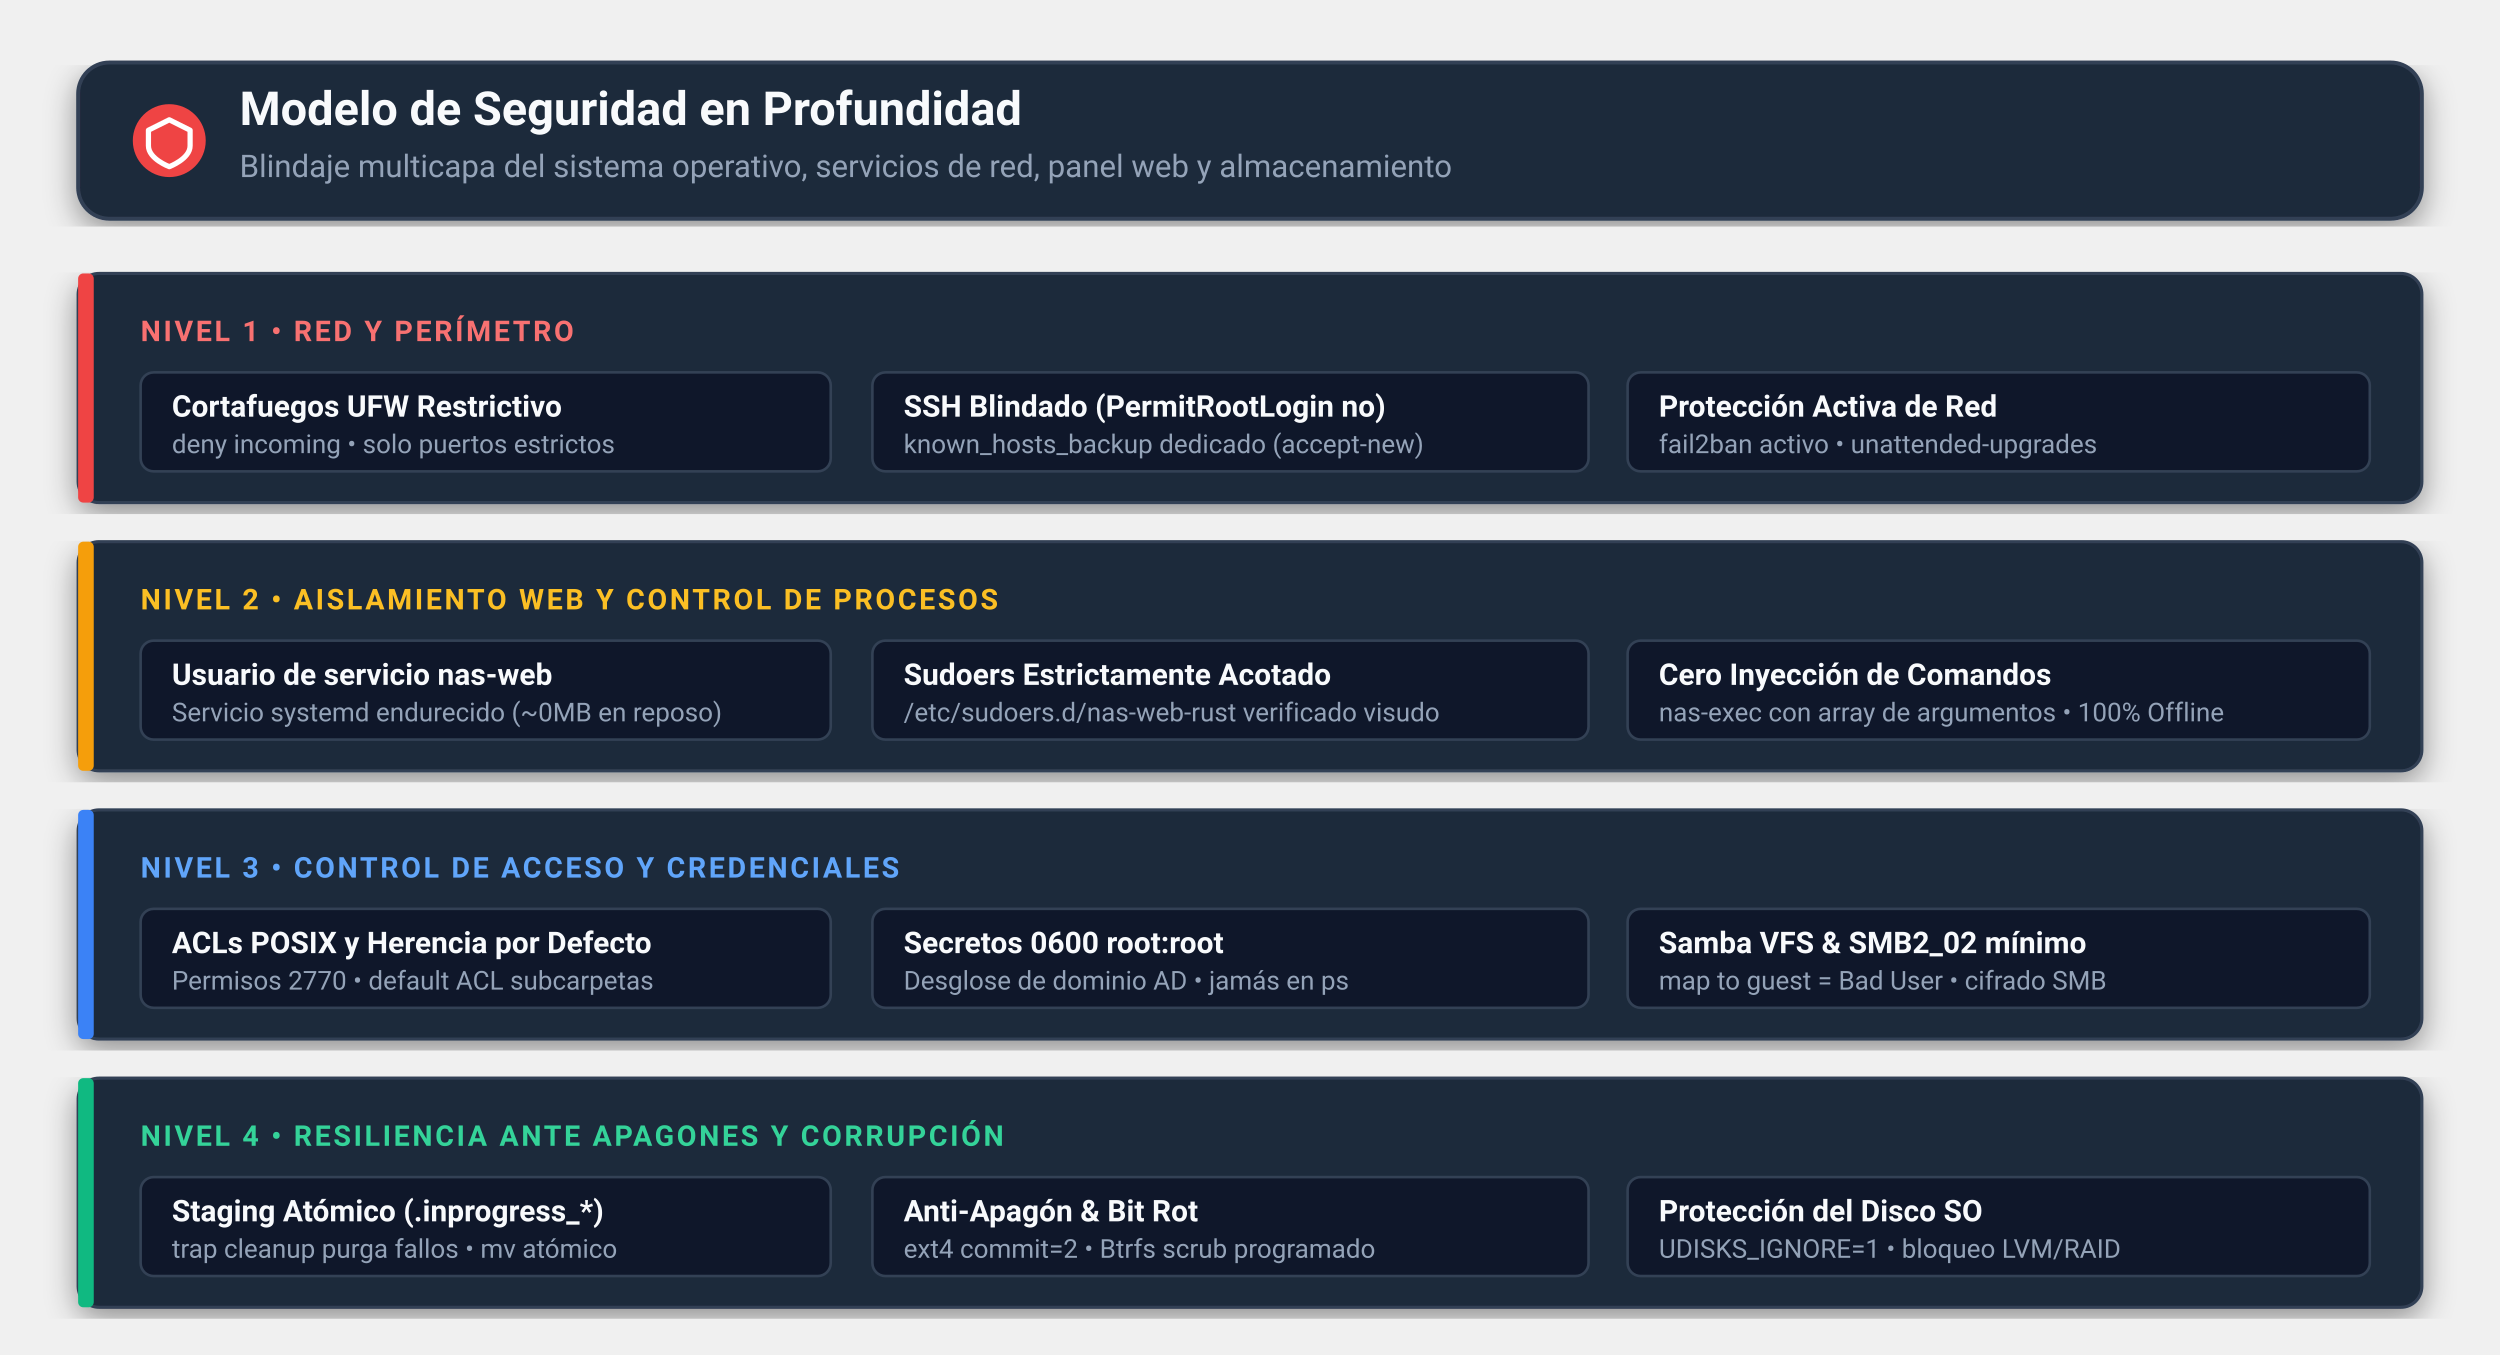
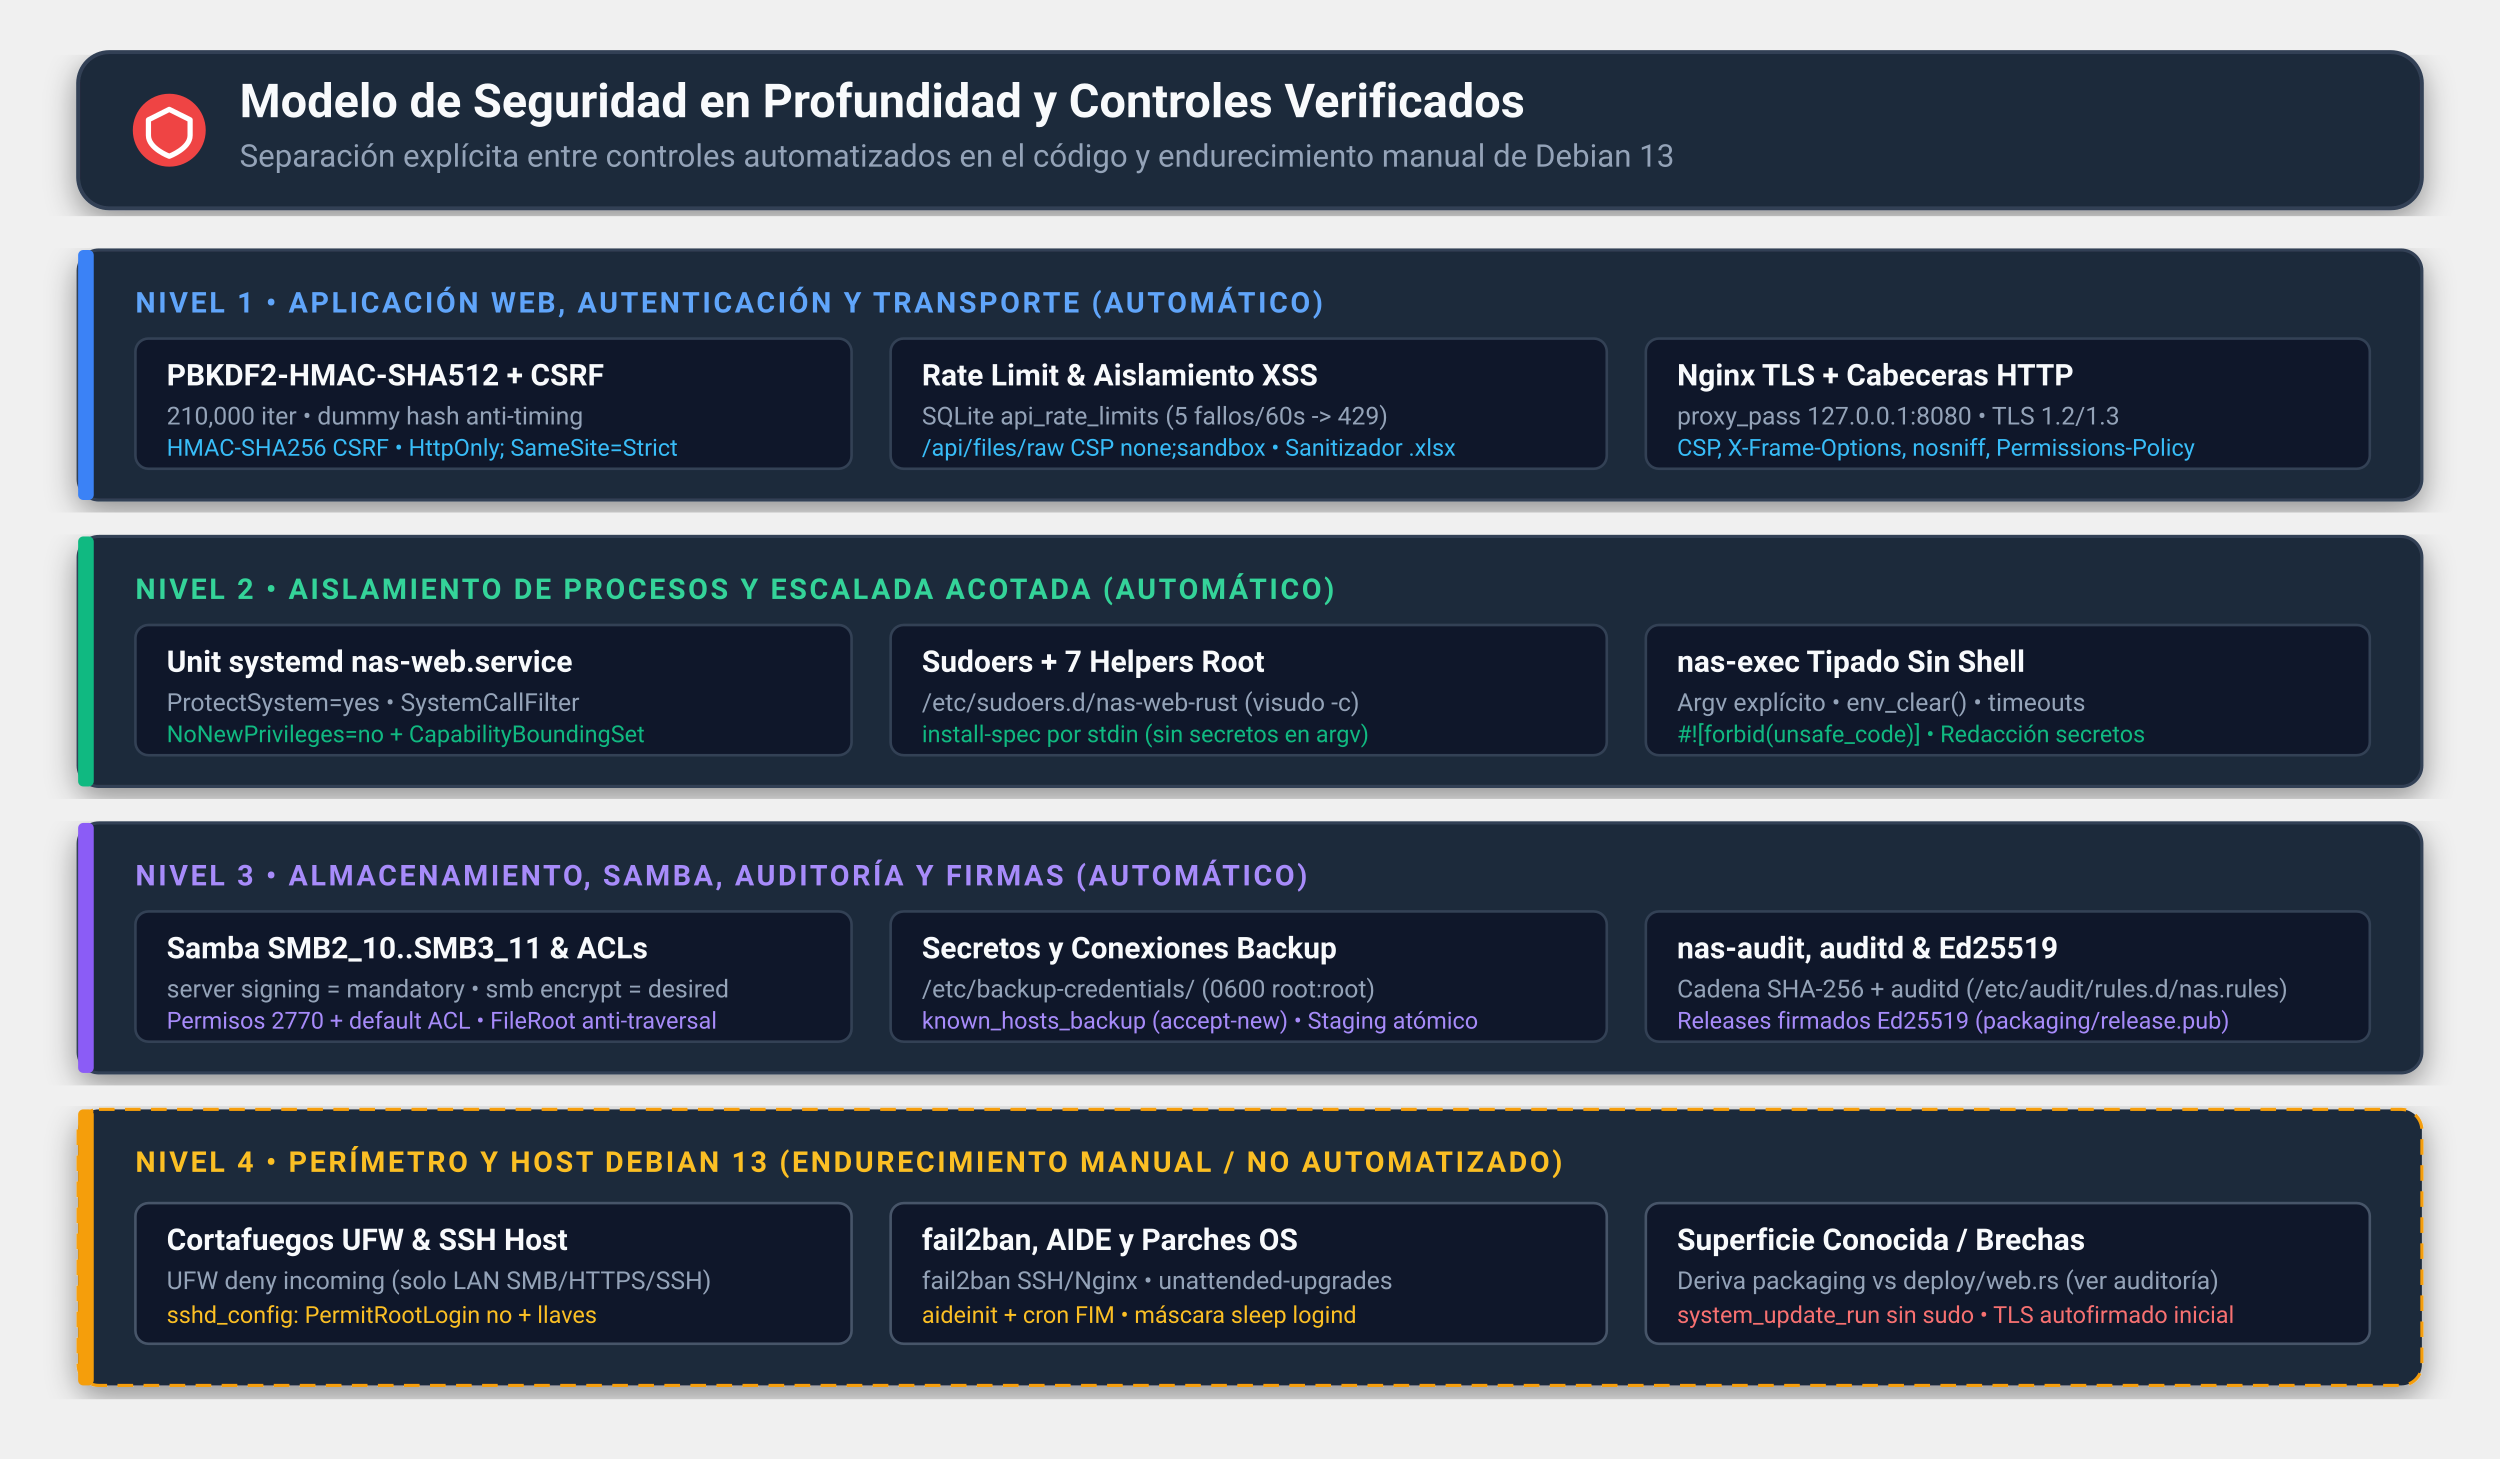
- <svg xmlns="http://www.w3.org/2000/svg" viewBox="0 0 960 520" width="100%" height="100%" style="background:#0f172a; font-family:system-ui, -apple-system, 'Segoe UI', Roboto, Helvetica, Arial, sans-serif;">
+ <svg xmlns="http://www.w3.org/2000/svg" viewBox="0 0 960 560" width="100%" height="100%" style="background:#0f172a; font-family:system-ui, -apple-system, 'Segoe UI', Roboto, Helvetica, Arial, sans-serif;">
  <defs>
-     <linearGradient id="sec-red" x1="0%" y1="0%" x2="100%" y2="0%">
-       <stop offset="0%" stop-color="#ef4444" />
-       <stop offset="100%" stop-color="#f87171" />
-     </linearGradient>
-     <linearGradient id="sec-green" x1="0%" y1="0%" x2="100%" y2="0%">
-       <stop offset="0%" stop-color="#10b981" />
-       <stop offset="100%" stop-color="#34d399" />
-     </linearGradient>
    <filter id="shadow" x="-5%" y="-5%" width="110%" height="110%">
      <feDropShadow dx="0" dy="4" stdDeviation="6" flood-color="#000000" flood-opacity="0.4" />
    </filter>
  </defs>
-   <rect x="30" y="24" width="900" height="60" rx="12" fill="#1e293b" stroke="#334155" stroke-width="1.5" filter="url(#shadow)" />
-   <circle cx="65" cy="54" r="14" fill="#ef4444" />
-   <path d="M65 46 L73 50 L73 56 C73 61 65 64 65 64 C65 64 57 61 57 56 L57 50 Z" fill="none" stroke="#ffffff" stroke-width="2" stroke-linejoin="round" />
-   <text x="92" y="48" fill="#f8fafc" font-size="18" font-weight="700">Modelo de Seguridad en Profundidad</text>
-   <text x="92" y="68" fill="#94a3b8" font-size="12">Blindaje multicapa del sistema operativo, servicios de red, panel web y almacenamiento</text>
-   <g transform="translate(30, 105)">
-     <rect width="900" height="88" rx="8" fill="#1e293b" stroke="#334155" stroke-width="1.2" filter="url(#shadow)" />
-     <rect x="0" y="0" width="6" height="88" rx="2" fill="#ef4444" />
-     <text x="24" y="26" fill="#f87171" font-size="11" font-weight="700" letter-spacing="1">NIVEL 1 • RED Y PERÍMETRO</text>
-     <rect x="24" y="38" width="265" height="38" rx="5" fill="#0f172a" stroke="#334155" stroke-width="1" />
-     <text x="36" y="55" fill="#f8fafc" font-size="11.5" font-weight="600">Cortafuegos UFW Restrictivo</text>
-     <text x="36" y="69" fill="#94a3b8" font-size="10">deny incoming • solo puertos estrictos</text>
-     <rect x="305" y="38" width="275" height="38" rx="5" fill="#0f172a" stroke="#334155" stroke-width="1" />
-     <text x="317" y="55" fill="#f8fafc" font-size="11.5" font-weight="600">SSH Blindado (PermitRootLogin no)</text>
-     <text x="317" y="69" fill="#94a3b8" font-size="10">known_hosts_backup dedicado (accept-new)</text>
-     <rect x="595" y="38" width="285" height="38" rx="5" fill="#0f172a" stroke="#334155" stroke-width="1" />
-     <text x="607" y="55" fill="#f8fafc" font-size="11.5" font-weight="600">Protección Activa de Red</text>
-     <text x="607" y="69" fill="#94a3b8" font-size="10">fail2ban activo • unattended-upgrades</text>
+   <rect x="30" y="20" width="900" height="60" rx="12" fill="#1e293b" stroke="#334155" stroke-width="1.5" filter="url(#shadow)" />
+   <circle cx="65" cy="50" r="14" fill="#ef4444" />
+   <path d="M65 42 L73 46 L73 52 C73 57 65 60 65 60 C65 60 57 57 57 52 L57 46 Z" fill="none" stroke="#ffffff" stroke-width="2" stroke-linejoin="round" />
+   <text x="92" y="45" fill="#f8fafc" font-size="18" font-weight="700">Modelo de Seguridad en Profundidad y Controles Verificados</text>
+   <text x="92" y="64" fill="#94a3b8" font-size="12">Separación explícita entre controles automatizados en el código y endurecimiento manual de Debian 13</text>
+   <g transform="translate(30, 96)">
+     <rect width="900" height="96" rx="8" fill="#1e293b" stroke="#334155" stroke-width="1.2" filter="url(#shadow)" />
+     <rect x="0" y="0" width="6" height="96" rx="2" fill="#3b82f6" />
+     <text x="22" y="24" fill="#60a5fa" font-size="11" font-weight="700" letter-spacing="1">NIVEL 1 • APLICACIÓN WEB, AUTENTICACIÓN Y TRANSPORTE (AUTOMÁTICO)</text>
+     <rect x="22" y="34" width="275" height="50" rx="5" fill="#0f172a" stroke="#334155" stroke-width="1" />
+     <text x="34" y="52" fill="#f8fafc" font-size="11.5" font-weight="600">PBKDF2-HMAC-SHA512 + CSRF</text>
+     <text x="34" y="67" fill="#94a3b8" font-size="9.5">210,000 iter • dummy hash anti-timing</text>
+     <text x="34" y="79" fill="#38bdf8" font-size="9">HMAC-SHA256 CSRF • HttpOnly; SameSite=Strict</text>
+     <rect x="312" y="34" width="275" height="50" rx="5" fill="#0f172a" stroke="#334155" stroke-width="1" />
+     <text x="324" y="52" fill="#f8fafc" font-size="11.5" font-weight="600">Rate Limit &amp; Aislamiento XSS</text>
+     <text x="324" y="67" fill="#94a3b8" font-size="9.5">SQLite api_rate_limits (5 fallos/60s -&gt; 429)</text>
+     <text x="324" y="79" fill="#38bdf8" font-size="9">/api/files/raw CSP none;sandbox • Sanitizador .xlsx</text>
+     <rect x="602" y="34" width="278" height="50" rx="5" fill="#0f172a" stroke="#334155" stroke-width="1" />
+     <text x="614" y="52" fill="#f8fafc" font-size="11.5" font-weight="600">Nginx TLS + Cabeceras HTTP</text>
+     <text x="614" y="67" fill="#94a3b8" font-size="9.5">proxy_pass 127.0.0.1:8080 • TLS 1.2/1.3</text>
+     <text x="614" y="79" fill="#38bdf8" font-size="9">CSP, X-Frame-Options, nosniff, Permissions-Policy</text>
  </g>
-   <g transform="translate(30, 208)">
-     <rect width="900" height="88" rx="8" fill="#1e293b" stroke="#334155" stroke-width="1.2" filter="url(#shadow)" />
-     <rect x="0" y="0" width="6" height="88" rx="2" fill="#f59e0b" />
-     <text x="24" y="26" fill="#fbbf24" font-size="11" font-weight="700" letter-spacing="1">NIVEL 2 • AISLAMIENTO WEB Y CONTROL DE PROCESOS</text>
-     <rect x="24" y="38" width="265" height="38" rx="5" fill="#0f172a" stroke="#334155" stroke-width="1" />
-     <text x="36" y="55" fill="#f8fafc" font-size="11.5" font-weight="600">Usuario de servicio nas-web</text>
-     <text x="36" y="69" fill="#94a3b8" font-size="10">Servicio systemd endurecido (~0MB en reposo)</text>
-     <rect x="305" y="38" width="275" height="38" rx="5" fill="#0f172a" stroke="#334155" stroke-width="1" />
-     <text x="317" y="55" fill="#f8fafc" font-size="11.5" font-weight="600">Sudoers Estrictamente Acotado</text>
-     <text x="317" y="69" fill="#94a3b8" font-size="10">/etc/sudoers.d/nas-web-rust verificado visudo</text>
-     <rect x="595" y="38" width="285" height="38" rx="5" fill="#0f172a" stroke="#334155" stroke-width="1" />
-     <text x="607" y="55" fill="#f8fafc" font-size="11.5" font-weight="600">Cero Inyección de Comandos</text>
-     <text x="607" y="69" fill="#94a3b8" font-size="10">nas-exec con array de argumentos • 100% Offline</text>
+   <g transform="translate(30, 206)">
+     <rect width="900" height="96" rx="8" fill="#1e293b" stroke="#334155" stroke-width="1.2" filter="url(#shadow)" />
+     <rect x="0" y="0" width="6" height="96" rx="2" fill="#10b981" />
+     <text x="22" y="24" fill="#34d399" font-size="11" font-weight="700" letter-spacing="1">NIVEL 2 • AISLAMIENTO DE PROCESOS Y ESCALADA ACOTADA (AUTOMÁTICO)</text>
+     <rect x="22" y="34" width="275" height="50" rx="5" fill="#0f172a" stroke="#334155" stroke-width="1" />
+     <text x="34" y="52" fill="#f8fafc" font-size="11.5" font-weight="600">Unit systemd nas-web.service</text>
+     <text x="34" y="67" fill="#94a3b8" font-size="9.5">ProtectSystem=yes • SystemCallFilter</text>
+     <text x="34" y="79" fill="#10b981" font-size="9">NoNewPrivileges=no + CapabilityBoundingSet</text>
+     <rect x="312" y="34" width="275" height="50" rx="5" fill="#0f172a" stroke="#334155" stroke-width="1" />
+     <text x="324" y="52" fill="#f8fafc" font-size="11.5" font-weight="600">Sudoers + 7 Helpers Root</text>
+     <text x="324" y="67" fill="#94a3b8" font-size="9.5">/etc/sudoers.d/nas-web-rust (visudo -c)</text>
+     <text x="324" y="79" fill="#10b981" font-size="9">install-spec por stdin (sin secretos en argv)</text>
+     <rect x="602" y="34" width="278" height="50" rx="5" fill="#0f172a" stroke="#334155" stroke-width="1" />
+     <text x="614" y="52" fill="#f8fafc" font-size="11.5" font-weight="600">nas-exec Tipado Sin Shell</text>
+     <text x="614" y="67" fill="#94a3b8" font-size="9.5">Argv explícito • env_clear() • timeouts</text>
+     <text x="614" y="79" fill="#10b981" font-size="9">#![forbid(unsafe_code)] • Redacción secretos</text>
  </g>
-   <g transform="translate(30, 311)">
-     <rect width="900" height="88" rx="8" fill="#1e293b" stroke="#334155" stroke-width="1.2" filter="url(#shadow)" />
-     <rect x="0" y="0" width="6" height="88" rx="2" fill="#3b82f6" />
-     <text x="24" y="26" fill="#60a5fa" font-size="11" font-weight="700" letter-spacing="1">NIVEL 3 • CONTROL DE ACCESO Y CREDENCIALES</text>
-     <rect x="24" y="38" width="265" height="38" rx="5" fill="#0f172a" stroke="#334155" stroke-width="1" />
-     <text x="36" y="55" fill="#f8fafc" font-size="11.5" font-weight="600">ACLs POSIX y Herencia por Defecto</text>
-     <text x="36" y="69" fill="#94a3b8" font-size="10">Permisos 2770 • default ACL subcarpetas</text>
-     <rect x="305" y="38" width="275" height="38" rx="5" fill="#0f172a" stroke="#334155" stroke-width="1" />
-     <text x="317" y="55" fill="#f8fafc" font-size="11.5" font-weight="600">Secretos 0600 root:root</text>
-     <text x="317" y="69" fill="#94a3b8" font-size="10">Desglose de dominio AD • jamás en ps</text>
-     <rect x="595" y="38" width="285" height="38" rx="5" fill="#0f172a" stroke="#334155" stroke-width="1" />
-     <text x="607" y="55" fill="#f8fafc" font-size="11.5" font-weight="600">Samba VFS &amp; SMB2_02 mínimo</text>
-     <text x="607" y="69" fill="#94a3b8" font-size="10">map to guest = Bad User • cifrado SMB</text>
+   <g transform="translate(30, 316)">
+     <rect width="900" height="96" rx="8" fill="#1e293b" stroke="#334155" stroke-width="1.2" filter="url(#shadow)" />
+     <rect x="0" y="0" width="6" height="96" rx="2" fill="#8b5cf6" />
+     <text x="22" y="24" fill="#a78bfa" font-size="11" font-weight="700" letter-spacing="1">NIVEL 3 • ALMACENAMIENTO, SAMBA, AUDITORÍA Y FIRMAS (AUTOMÁTICO)</text>
+     <rect x="22" y="34" width="275" height="50" rx="5" fill="#0f172a" stroke="#334155" stroke-width="1" />
+     <text x="34" y="52" fill="#f8fafc" font-size="11.5" font-weight="600">Samba SMB2_10..SMB3_11 &amp; ACLs</text>
+     <text x="34" y="67" fill="#94a3b8" font-size="9.5">server signing = mandatory • smb encrypt = desired</text>
+     <text x="34" y="79" fill="#a78bfa" font-size="9">Permisos 2770 + default ACL • FileRoot anti-traversal</text>
+     <rect x="312" y="34" width="275" height="50" rx="5" fill="#0f172a" stroke="#334155" stroke-width="1" />
+     <text x="324" y="52" fill="#f8fafc" font-size="11.5" font-weight="600">Secretos y Conexiones Backup</text>
+     <text x="324" y="67" fill="#94a3b8" font-size="9.5">/etc/backup-credentials/ (0600 root:root)</text>
+     <text x="324" y="79" fill="#a78bfa" font-size="9">known_hosts_backup (accept-new) • Staging atómico</text>
+     <rect x="602" y="34" width="278" height="50" rx="5" fill="#0f172a" stroke="#334155" stroke-width="1" />
+     <text x="614" y="52" fill="#f8fafc" font-size="11.5" font-weight="600">nas-audit, auditd &amp; Ed25519</text>
+     <text x="614" y="67" fill="#94a3b8" font-size="9.5">Cadena SHA-256 + auditd (/etc/audit/rules.d/nas.rules)</text>
+     <text x="614" y="79" fill="#a78bfa" font-size="9">Releases firmados Ed25519 (packaging/release.pub)</text>
  </g>
-   <g transform="translate(30, 414)">
-     <rect width="900" height="88" rx="8" fill="#1e293b" stroke="#334155" stroke-width="1.2" filter="url(#shadow)" />
-     <rect x="0" y="0" width="6" height="88" rx="2" fill="#10b981" />
-     <text x="24" y="26" fill="#34d399" font-size="11" font-weight="700" letter-spacing="1">NIVEL 4 • RESILIENCIA ANTE APAGONES Y CORRUPCIÓN</text>
-     <rect x="24" y="38" width="265" height="38" rx="5" fill="#0f172a" stroke="#334155" stroke-width="1" />
-     <text x="36" y="55" fill="#f8fafc" font-size="11.5" font-weight="600">Staging Atómico (.inprogress_*)</text>
-     <text x="36" y="69" fill="#94a3b8" font-size="10">trap cleanup purga fallos • mv atómico</text>
-     <rect x="305" y="38" width="275" height="38" rx="5" fill="#0f172a" stroke="#334155" stroke-width="1" />
-     <text x="317" y="55" fill="#f8fafc" font-size="11.5" font-weight="600">Anti-Apagón &amp; Bit Rot</text>
-     <text x="317" y="69" fill="#94a3b8" font-size="10">ext4 commit=2 • Btrfs scrub programado</text>
-     <rect x="595" y="38" width="285" height="38" rx="5" fill="#0f172a" stroke="#334155" stroke-width="1" />
-     <text x="607" y="55" fill="#f8fafc" font-size="11.5" font-weight="600">Protección del Disco SO</text>
-     <text x="607" y="69" fill="#94a3b8" font-size="10">UDISKS_IGNORE=1 • bloqueo LVM/RAID</text>
+   <g transform="translate(30, 426)">
+     <rect width="900" height="106" rx="8" fill="#1e293b" stroke="#f59e0b" stroke-width="1.2" stroke-dasharray="6,4" filter="url(#shadow)" />
+     <rect x="0" y="0" width="6" height="106" rx="2" fill="#f59e0b" />
+     <text x="22" y="24" fill="#fbbf24" font-size="11" font-weight="700" letter-spacing="1">NIVEL 4 • PERÍMETRO Y HOST DEBIAN 13 (ENDURECIMIENTO MANUAL / NO AUTOMATIZADO)</text>
+     <rect x="22" y="36" width="275" height="54" rx="5" fill="#0f172a" stroke="#475569" stroke-width="1" />
+     <text x="34" y="54" fill="#f8fafc" font-size="11.5" font-weight="600">Cortafuegos UFW &amp; SSH Host</text>
+     <text x="34" y="69" fill="#94a3b8" font-size="9.5">UFW deny incoming (solo LAN SMB/HTTPS/SSH)</text>
+     <text x="34" y="82" fill="#fbbf24" font-size="9">sshd_config: PermitRootLogin no + llaves</text>
+     <rect x="312" y="36" width="275" height="54" rx="5" fill="#0f172a" stroke="#475569" stroke-width="1" />
+     <text x="324" y="54" fill="#f8fafc" font-size="11.5" font-weight="600">fail2ban, AIDE y Parches OS</text>
+     <text x="324" y="69" fill="#94a3b8" font-size="9.5">fail2ban SSH/Nginx • unattended-upgrades</text>
+     <text x="324" y="82" fill="#fbbf24" font-size="9">aideinit + cron FIM • máscara sleep logind</text>
+     <rect x="602" y="36" width="278" height="54" rx="5" fill="#0f172a" stroke="#475569" stroke-width="1" />
+     <text x="614" y="54" fill="#f8fafc" font-size="11.5" font-weight="600">Superficie Conocida / Brechas</text>
+     <text x="614" y="69" fill="#94a3b8" font-size="9.5">Deriva packaging vs deploy/web.rs (ver auditoría)</text>
+     <text x="614" y="82" fill="#f87171" font-size="9">system_update_run sin sudo • TLS autofirmado inicial</text>
  </g>
</svg>
